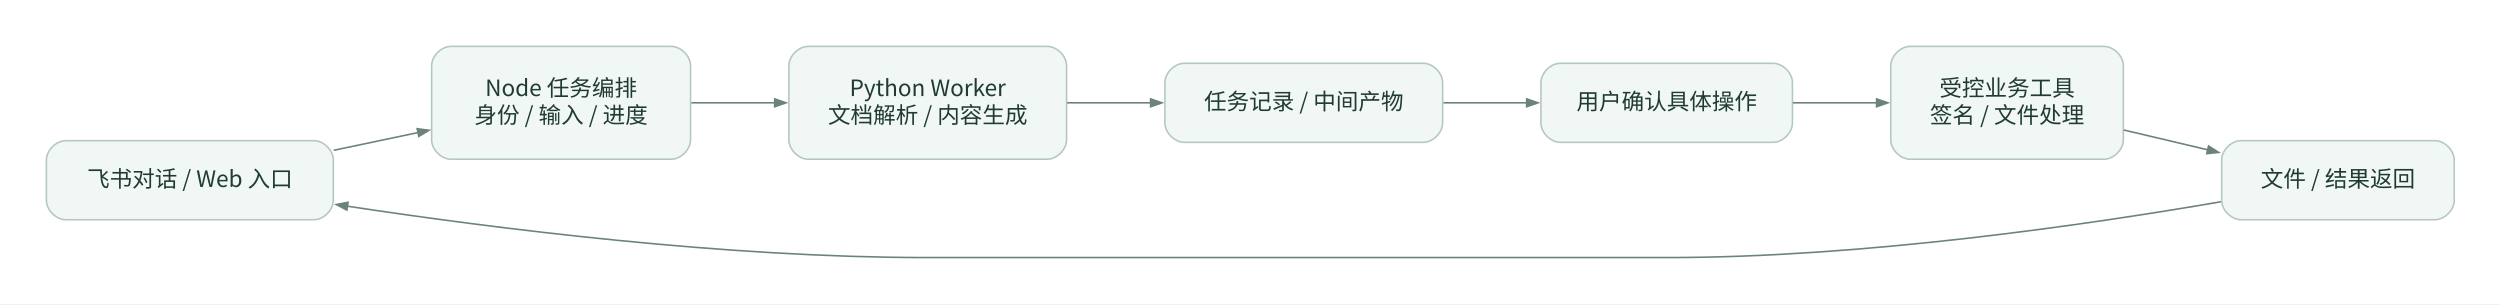
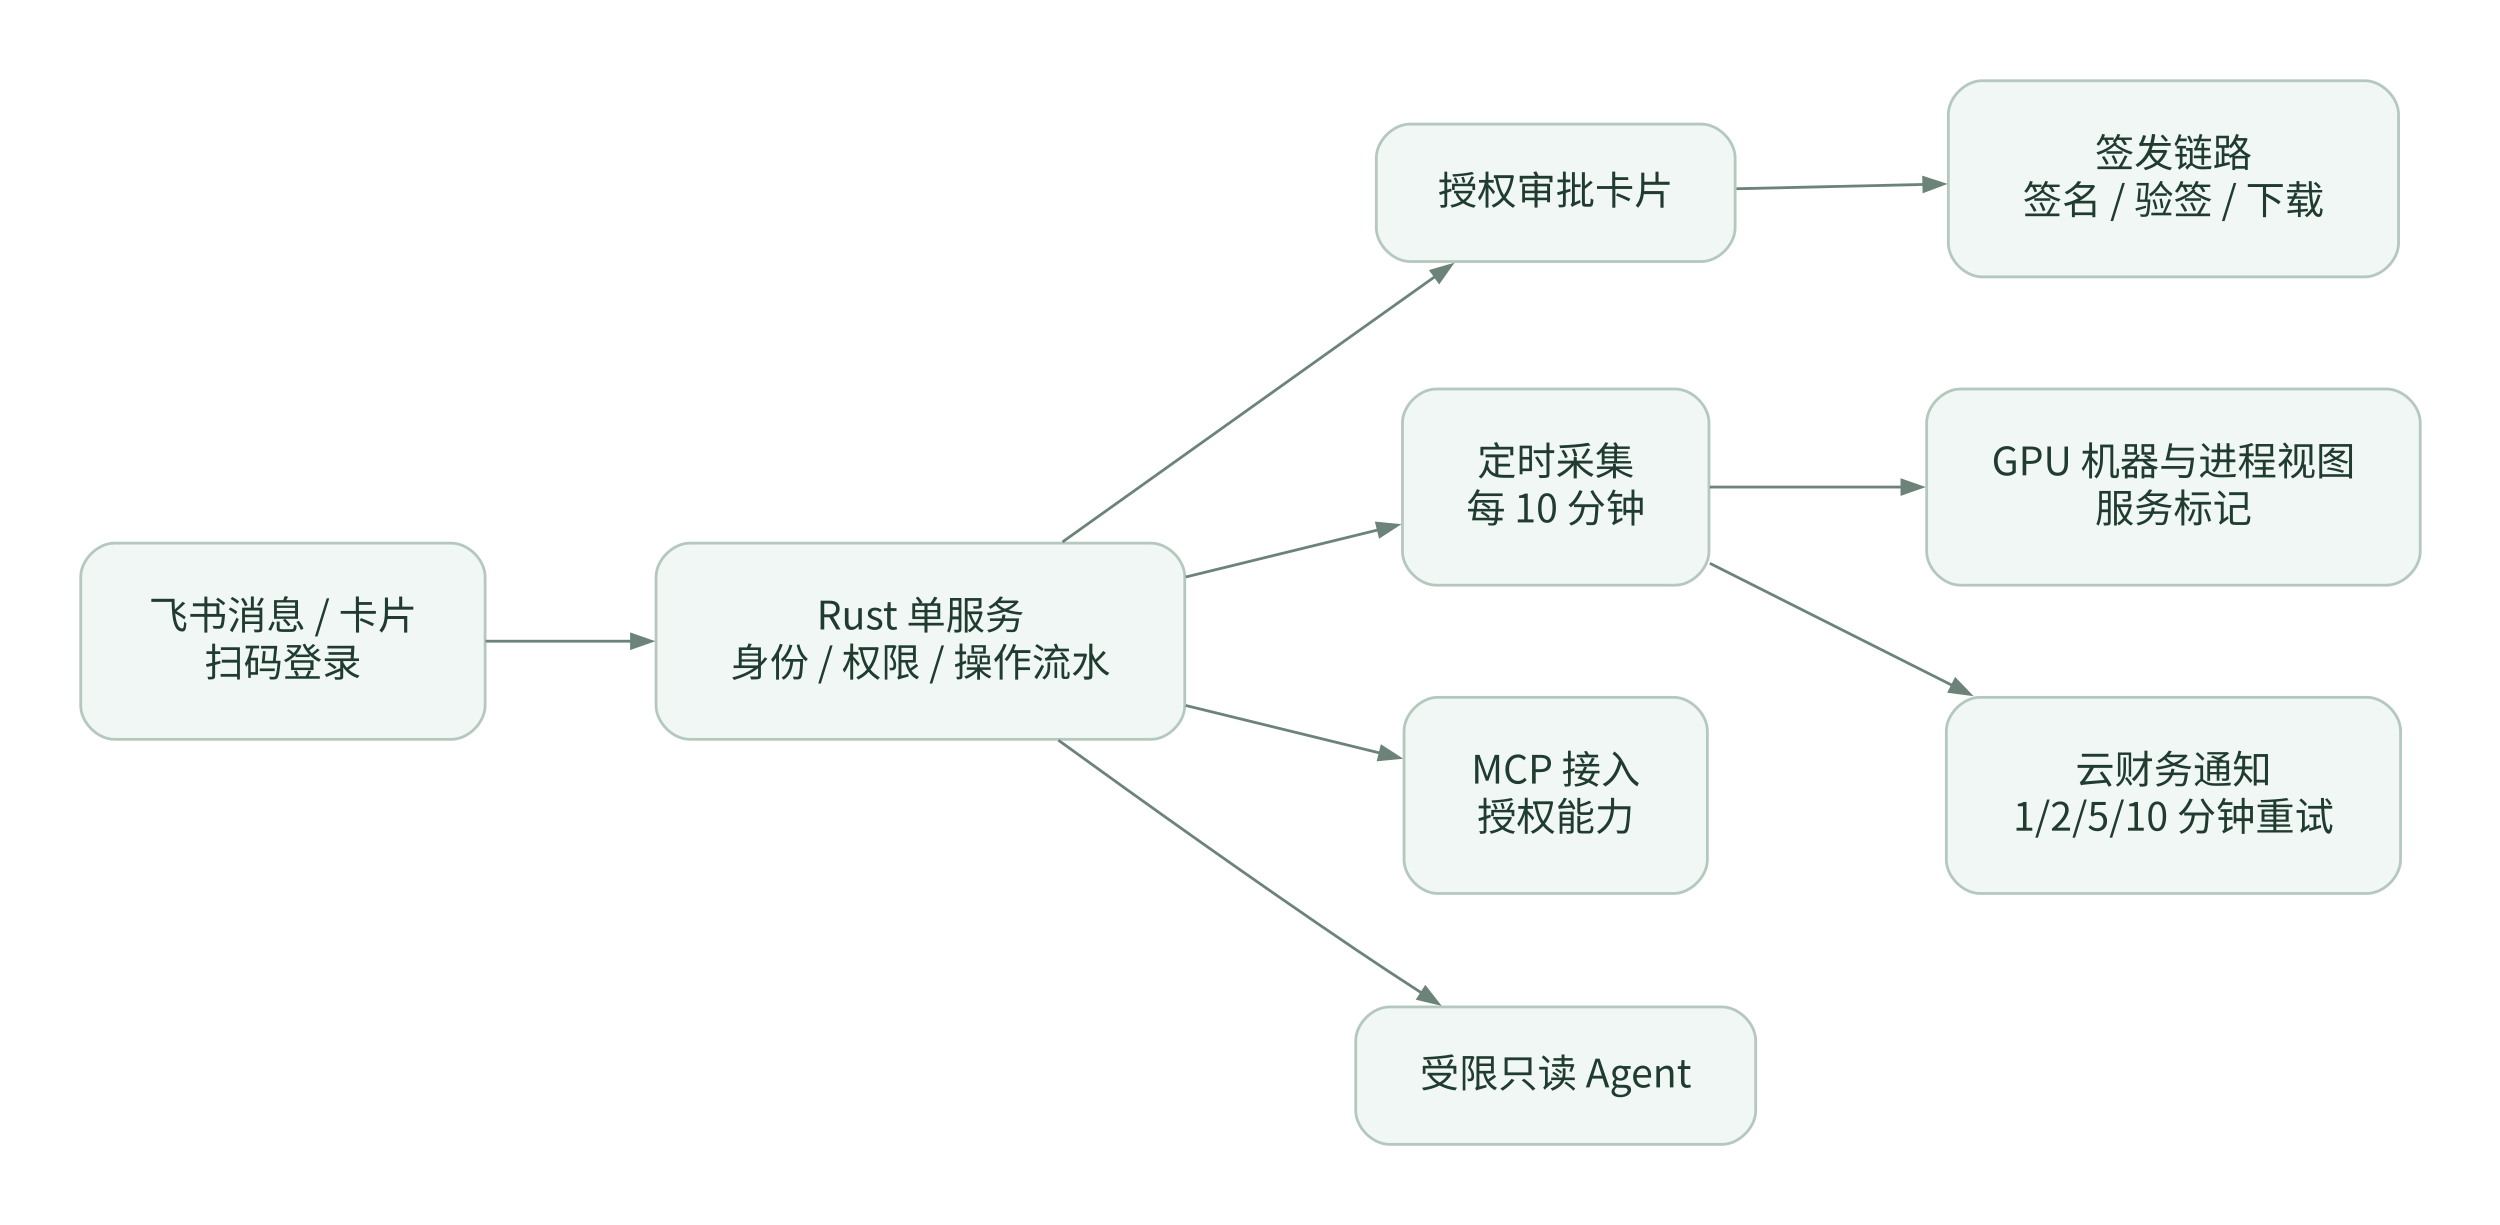
- <svg xmlns="http://www.w3.org/2000/svg" width="1551pt" height="189pt" viewBox="0.00 0.00 1551.00 189.00">
-   <g id="graph0" class="graph" transform="scale(1 1) rotate(0) translate(28.8 159.79)">
-     <polygon fill="#ffffff" stroke="none" points="-28.8,28.8 -28.8,-159.79 1522.61,-159.79 1522.61,28.8 -28.8,28.8" />
+ <svg xmlns="http://www.w3.org/2000/svg" width="892pt" height="437pt" viewBox="0.00 0.00 892.00 437.00">
+   <g id="graph0" class="graph" transform="scale(1 1) rotate(0) translate(28.8 408.31)">
+     <polygon fill="#ffffff" stroke="none" points="-28.8,28.8 -28.8,-408.31 863.54,-408.31 863.54,28.8 -28.8,28.8" />
    <g id="node1" class="node">
-       <path fill="#f1f7f4" stroke="#b5c8be" d="M165.98,-72.52C165.98,-72.52 12,-72.52 12,-72.52 6,-72.52 0,-66.52 0,-60.52 0,-60.52 0,-35.48 0,-35.48 0,-29.48 6,-23.48 12,-23.48 12,-23.48 165.98,-23.48 165.98,-23.48 171.98,-23.48 177.98,-29.48 177.98,-35.48 177.98,-35.48 177.98,-60.52 177.98,-60.52 177.98,-66.52 171.98,-72.52 165.98,-72.52" />
-       <text xml:space="preserve" text-anchor="middle" x="88.99" y="-43.8" font-family="PingFang SC,Noto Sans CJK SC,Microsoft YaHei,sans-serif" font-size="14.00" fill="#203c31">飞书对话 / Web 入口</text>
+       <path fill="#f1f7f4" stroke="#b5c8be" d="M132.29,-214.51C132.29,-214.51 12,-214.51 12,-214.51 6,-214.51 0,-208.51 0,-202.51 0,-202.51 0,-156.52 0,-156.52 0,-150.52 6,-144.52 12,-144.52 12,-144.52 132.29,-144.52 132.29,-144.52 138.29,-144.52 144.29,-150.52 144.29,-156.52 144.29,-156.52 144.29,-202.51 144.29,-202.51 144.29,-208.51 138.29,-214.51 132.29,-214.51" />
+       <text xml:space="preserve" text-anchor="middle" x="72.14" y="-183.72" font-family="PingFang SC,Noto Sans CJK SC,Microsoft YaHei,sans-serif" font-size="14.00" fill="#203c31">飞书消息 / 卡片</text>
+       <text xml:space="preserve" text-anchor="middle" x="72.14" y="-166.92" font-family="PingFang SC,Noto Sans CJK SC,Microsoft YaHei,sans-serif" font-size="14.00" fill="#203c31">扫码登录</text>
    </g>
    <g id="node2" class="node">
-       <path fill="#f1f7f4" stroke="#b5c8be" d="M387.62,-130.99C387.62,-130.99 250.98,-130.99 250.98,-130.99 244.98,-130.99 238.98,-124.99 238.98,-118.99 238.98,-118.99 238.98,-73.01 238.98,-73.01 238.98,-67.01 244.98,-61.01 250.98,-61.01 250.98,-61.01 387.62,-61.01 387.62,-61.01 393.62,-61.01 399.62,-67.01 399.62,-73.01 399.62,-73.01 399.62,-118.99 399.62,-118.99 399.62,-124.99 393.62,-130.99 387.62,-130.99" />
-       <text xml:space="preserve" text-anchor="middle" x="319.3" y="-100.2" font-family="PingFang SC,Noto Sans CJK SC,Microsoft YaHei,sans-serif" font-size="14.00" fill="#203c31">Node 任务编排</text>
-       <text xml:space="preserve" text-anchor="middle" x="319.3" y="-83.4" font-family="PingFang SC,Noto Sans CJK SC,Microsoft YaHei,sans-serif" font-size="14.00" fill="#203c31">身份 / 输入 / 进度</text>
+       <path fill="#f1f7f4" stroke="#b5c8be" d="M381.93,-214.51C381.93,-214.51 217.29,-214.51 217.29,-214.51 211.29,-214.51 205.29,-208.51 205.29,-202.51 205.29,-202.51 205.29,-156.52 205.29,-156.52 205.29,-150.52 211.29,-144.52 217.29,-144.52 217.29,-144.52 381.93,-144.52 381.93,-144.52 387.93,-144.52 393.93,-150.52 393.93,-156.52 393.93,-156.52 393.93,-202.51 393.93,-202.51 393.93,-208.51 387.93,-214.51 381.93,-214.51" />
+       <text xml:space="preserve" text-anchor="middle" x="299.61" y="-183.72" font-family="PingFang SC,Noto Sans CJK SC,Microsoft YaHei,sans-serif" font-size="14.00" fill="#203c31">Rust 单服务</text>
+       <text xml:space="preserve" text-anchor="middle" x="299.61" y="-166.92" font-family="PingFang SC,Noto Sans CJK SC,Microsoft YaHei,sans-serif" font-size="14.00" fill="#203c31">身份 / 权限 / 操作流水</text>
    </g>
    <g id="edge1" class="edge">
-       <path fill="none" stroke="#6c8379" d="M178.26,-66.56C195.56,-70.2 213.7,-74.01 230.97,-77.64" />
-       <polygon fill="#6c8379" stroke="#6c8379" points="230.01,-79.94 237.36,-78.98 231.01,-75.15 230.01,-79.94" />
+       <path fill="none" stroke="#6c8379" d="M144.48,-179.52C161.15,-179.52 179.22,-179.52 196.93,-179.52" />
+       <polygon fill="#6c8379" stroke="#6c8379" points="196.52,-181.97 203.52,-179.52 196.52,-177.07 196.52,-181.97" />
    </g>
    <g id="node3" class="node">
-       <path fill="#f1f7f4" stroke="#b5c8be" d="M620.91,-130.99C620.91,-130.99 472.62,-130.99 472.62,-130.99 466.62,-130.99 460.62,-124.99 460.62,-118.99 460.62,-118.99 460.62,-73.01 460.62,-73.01 460.62,-67.01 466.62,-61.01 472.62,-61.01 472.62,-61.01 620.91,-61.01 620.91,-61.01 626.91,-61.01 632.91,-67.01 632.91,-73.01 632.91,-73.01 632.91,-118.99 632.91,-118.99 632.91,-124.99 626.91,-130.99 620.91,-130.99" />
-       <text xml:space="preserve" text-anchor="middle" x="546.76" y="-100.2" font-family="PingFang SC,Noto Sans CJK SC,Microsoft YaHei,sans-serif" font-size="14.00" fill="#203c31">Python Worker</text>
-       <text xml:space="preserve" text-anchor="middle" x="546.76" y="-83.4" font-family="PingFang SC,Noto Sans CJK SC,Microsoft YaHei,sans-serif" font-size="14.00" fill="#203c31">文档解析 / 内容生成</text>
+       <path fill="#f1f7f4" stroke="#b5c8be" d="M578.29,-364.03C578.29,-364.03 474.27,-364.03 474.27,-364.03 468.27,-364.03 462.27,-358.03 462.27,-352.03 462.27,-352.03 462.27,-327 462.27,-327 462.27,-321 468.27,-315 474.27,-315 474.27,-315 578.29,-315 578.29,-315 584.29,-315 590.29,-321 590.29,-327 590.29,-327 590.29,-352.03 590.29,-352.03 590.29,-358.03 584.29,-364.03 578.29,-364.03" />
+       <text xml:space="preserve" text-anchor="middle" x="526.28" y="-335.32" font-family="PingFang SC,Noto Sans CJK SC,Microsoft YaHei,sans-serif" font-size="14.00" fill="#203c31">授权审批卡片</text>
    </g>
    <g id="edge2" class="edge">
-       <path fill="none" stroke="#6c8379" d="M400.11,-96C416.87,-96 434.7,-96 451.93,-96" />
-       <polygon fill="#6c8379" stroke="#6c8379" points="451.81,-98.45 458.81,-96 451.81,-93.55 451.81,-98.45" />
+       <path fill="none" stroke="#6c8379" d="M350.29,-214.95C380.53,-236.52 419.95,-264.62 454.93,-289.52 464.16,-296.09 474.08,-303.14 483.47,-309.82" />
+       <polygon fill="#6c8379" stroke="#6c8379" points="481.85,-311.67 488.97,-313.72 484.68,-307.67 481.85,-311.67" />
+     </g>
+     <g id="node5" class="node">
+       <path fill="#f1f7f4" stroke="#b5c8be" d="M568.96,-269.51C568.96,-269.51 483.6,-269.51 483.6,-269.51 477.6,-269.51 471.6,-263.51 471.6,-257.51 471.6,-257.51 471.6,-211.52 471.6,-211.52 471.6,-205.52 477.6,-199.52 483.6,-199.52 483.6,-199.52 568.96,-199.52 568.96,-199.52 574.96,-199.52 580.96,-205.52 580.96,-211.52 580.96,-211.52 580.96,-257.51 580.96,-257.51 580.96,-263.51 574.96,-269.51 568.96,-269.51" />
+       <text xml:space="preserve" text-anchor="middle" x="526.28" y="-238.72" font-family="PingFang SC,Noto Sans CJK SC,Microsoft YaHei,sans-serif" font-size="14.00" fill="#203c31">定时采集</text>
+       <text xml:space="preserve" text-anchor="middle" x="526.28" y="-221.92" font-family="PingFang SC,Noto Sans CJK SC,Microsoft YaHei,sans-serif" font-size="14.00" fill="#203c31">每 10 分钟</text>
+     </g>
+     <g id="edge4" class="edge">
+       <path fill="none" stroke="#6c8379" d="M394.26,-202.44C417.54,-208.14 441.91,-214.11 463.24,-219.33" />
+       <polygon fill="#6c8379" stroke="#6c8379" points="462.4,-221.65 469.79,-220.93 463.57,-216.89 462.4,-221.65" />
+     </g>
+     <g id="node8" class="node">
+       <path fill="#f1f7f4" stroke="#b5c8be" d="M568.39,-159.51C568.39,-159.51 484.17,-159.51 484.17,-159.51 478.17,-159.51 472.17,-153.51 472.17,-147.51 472.17,-147.51 472.17,-101.52 472.17,-101.52 472.17,-95.52 478.17,-89.52 484.17,-89.52 484.17,-89.52 568.39,-89.52 568.39,-89.52 574.39,-89.52 580.39,-95.52 580.39,-101.52 580.39,-101.52 580.39,-147.51 580.39,-147.51 580.39,-153.51 574.39,-159.51 568.39,-159.51" />
+       <text xml:space="preserve" text-anchor="middle" x="526.28" y="-128.72" font-family="PingFang SC,Noto Sans CJK SC,Microsoft YaHei,sans-serif" font-size="14.00" fill="#203c31">MCP 接入</text>
+       <text xml:space="preserve" text-anchor="middle" x="526.28" y="-111.92" font-family="PingFang SC,Noto Sans CJK SC,Microsoft YaHei,sans-serif" font-size="14.00" fill="#203c31">授权能力</text>
+     </g>
+     <g id="edge7" class="edge">
+       <path fill="none" stroke="#6c8379" d="M394.26,-156.59C417.75,-150.84 442.36,-144.81 463.83,-139.56" />
+       <polygon fill="#6c8379" stroke="#6c8379" points="464.2,-141.99 470.42,-137.95 463.04,-137.23 464.2,-141.99" />
+     </g>
+     <g id="node9" class="node">
+       <path fill="#f1f7f4" stroke="#b5c8be" d="M585.63,-49.03C585.63,-49.03 466.93,-49.03 466.93,-49.03 460.93,-49.03 454.93,-43.03 454.93,-37.03 454.93,-37.03 454.93,-12 454.93,-12 454.93,-6 460.93,0 466.93,0 466.93,0 585.63,0 585.63,0 591.63,0 597.63,-6 597.63,-12 597.63,-12 597.63,-37.03 597.63,-37.03 597.63,-43.03 591.63,-49.03 585.63,-49.03" />
+       <text xml:space="preserve" text-anchor="middle" x="526.28" y="-20.32" font-family="PingFang SC,Noto Sans CJK SC,Microsoft YaHei,sans-serif" font-size="14.00" fill="#203c31">受限只读 Agent</text>
+     </g>
+     <g id="edge8" class="edge">
+       <path fill="none" stroke="#6c8379" d="M348.82,-144.21C379.04,-122.31 418.94,-93.83 454.93,-69.52 462.62,-64.32 470.87,-58.9 478.92,-53.7" />
+       <polygon fill="#6c8379" stroke="#6c8379" points="479.78,-56.06 484.34,-50.22 477.13,-51.94 479.78,-56.06" />
    </g>
    <g id="node4" class="node">
-       <path fill="#f1f7f4" stroke="#b5c8be" d="M854.21,-120.52C854.21,-120.52 705.91,-120.52 705.91,-120.52 699.91,-120.52 693.91,-114.52 693.91,-108.52 693.91,-108.52 693.91,-83.48 693.91,-83.48 693.91,-77.48 699.91,-71.48 705.91,-71.48 705.91,-71.48 854.21,-71.48 854.21,-71.48 860.21,-71.48 866.21,-77.48 866.21,-83.48 866.21,-83.48 866.21,-108.52 866.21,-108.52 866.21,-114.52 860.21,-120.52 854.21,-120.52" />
-       <text xml:space="preserve" text-anchor="middle" x="780.06" y="-91.8" font-family="PingFang SC,Noto Sans CJK SC,Microsoft YaHei,sans-serif" font-size="14.00" fill="#203c31">任务记录 / 中间产物</text>
+       <path fill="#f1f7f4" stroke="#b5c8be" d="M815,-379.51C815,-379.51 678.37,-379.51 678.37,-379.51 672.37,-379.51 666.37,-373.51 666.37,-367.51 666.37,-367.51 666.37,-321.52 666.37,-321.52 666.37,-315.52 672.37,-309.52 678.37,-309.52 678.37,-309.52 815,-309.52 815,-309.52 821,-309.52 827,-315.52 827,-321.52 827,-321.52 827,-367.51 827,-367.51 827,-373.51 821,-379.51 815,-379.51" />
+       <text xml:space="preserve" text-anchor="middle" x="746.69" y="-348.72" font-family="PingFang SC,Noto Sans CJK SC,Microsoft YaHei,sans-serif" font-size="14.00" fill="#203c31">签发链路</text>
+       <text xml:space="preserve" text-anchor="middle" x="746.69" y="-331.92" font-family="PingFang SC,Noto Sans CJK SC,Microsoft YaHei,sans-serif" font-size="14.00" fill="#203c31">签名 / 验签 / 下载</text>
    </g>
    <g id="edge3" class="edge">
-       <path fill="none" stroke="#6c8379" d="M633.23,-96C650.15,-96 668,-96 685.18,-96" />
-       <polygon fill="#6c8379" stroke="#6c8379" points="685.04,-98.45 692.04,-96 685.04,-93.55 685.04,-98.45" />
-     </g>
-     <g id="node5" class="node">
-       <path fill="#f1f7f4" stroke="#b5c8be" d="M1071.23,-120.52C1071.23,-120.52 939.21,-120.52 939.21,-120.52 933.21,-120.52 927.21,-114.52 927.21,-108.52 927.21,-108.52 927.21,-83.48 927.21,-83.48 927.21,-77.48 933.21,-71.48 939.21,-71.48 939.21,-71.48 1071.23,-71.48 1071.23,-71.48 1077.23,-71.48 1083.23,-77.48 1083.23,-83.48 1083.23,-83.48 1083.23,-108.52 1083.23,-108.52 1083.23,-114.52 1077.23,-120.52 1071.23,-120.52" />
-       <text xml:space="preserve" text-anchor="middle" x="1005.22" y="-91.8" font-family="PingFang SC,Noto Sans CJK SC,Microsoft YaHei,sans-serif" font-size="14.00" fill="#203c31">用户确认具体操作</text>
-     </g>
-     <g id="edge4" class="edge">
-       <path fill="none" stroke="#6c8379" d="M866.7,-96C883.71,-96 901.57,-96 918.57,-96" />
-       <polygon fill="#6c8379" stroke="#6c8379" points="918.33,-98.45 925.33,-96 918.33,-93.55 918.33,-98.45" />
+       <path fill="none" stroke="#6c8379" d="M590.75,-340.97C611.63,-341.45 635.24,-341.99 657.62,-342.5" />
+       <polygon fill="#6c8379" stroke="#6c8379" points="657.56,-344.95 664.61,-342.66 657.67,-340.05 657.56,-344.95" />
    </g>
    <g id="node6" class="node">
-       <path fill="#f1f7f4" stroke="#b5c8be" d="M1276.52,-130.99C1276.52,-130.99 1156.23,-130.99 1156.23,-130.99 1150.23,-130.99 1144.23,-124.99 1144.23,-118.99 1144.23,-118.99 1144.23,-73.01 1144.23,-73.01 1144.23,-67.01 1150.23,-61.01 1156.23,-61.01 1156.23,-61.01 1276.52,-61.01 1276.52,-61.01 1282.52,-61.01 1288.52,-67.01 1288.52,-73.01 1288.52,-73.01 1288.52,-118.99 1288.52,-118.99 1288.52,-124.99 1282.52,-130.99 1276.52,-130.99" />
-       <text xml:space="preserve" text-anchor="middle" x="1216.38" y="-100.2" font-family="PingFang SC,Noto Sans CJK SC,Microsoft YaHei,sans-serif" font-size="14.00" fill="#203c31">受控业务工具</text>
-       <text xml:space="preserve" text-anchor="middle" x="1216.38" y="-83.4" font-family="PingFang SC,Noto Sans CJK SC,Microsoft YaHei,sans-serif" font-size="14.00" fill="#203c31">签名 / 文件处理</text>
+       <path fill="#f1f7f4" stroke="#b5c8be" d="M822.74,-269.51C822.74,-269.51 670.63,-269.51 670.63,-269.51 664.63,-269.51 658.63,-263.51 658.63,-257.51 658.63,-257.51 658.63,-211.52 658.63,-211.52 658.63,-205.52 664.63,-199.52 670.63,-199.52 670.63,-199.52 822.74,-199.52 822.74,-199.52 828.74,-199.52 834.74,-205.52 834.74,-211.52 834.74,-211.52 834.74,-257.51 834.74,-257.51 834.74,-263.51 828.74,-269.51 822.74,-269.51" />
+       <text xml:space="preserve" text-anchor="middle" x="746.69" y="-238.72" font-family="PingFang SC,Noto Sans CJK SC,Microsoft YaHei,sans-serif" font-size="14.00" fill="#203c31">GPU 机器与进程视图</text>
+       <text xml:space="preserve" text-anchor="middle" x="746.69" y="-221.92" font-family="PingFang SC,Noto Sans CJK SC,Microsoft YaHei,sans-serif" font-size="14.00" fill="#203c31">服务标记</text>
    </g>
    <g id="edge5" class="edge">
-       <path fill="none" stroke="#6c8379" d="M1083.51,-96C1100.51,-96 1118.54,-96 1135.64,-96" />
-       <polygon fill="#6c8379" stroke="#6c8379" points="1135.43,-98.45 1142.43,-96 1135.43,-93.55 1135.43,-98.45" />
+       <path fill="none" stroke="#6c8379" d="M581.27,-234.52C602.06,-234.52 626.48,-234.52 650.04,-234.52" />
+       <polygon fill="#6c8379" stroke="#6c8379" points="649.81,-236.97 656.81,-234.52 649.81,-232.07 649.81,-236.97" />
    </g>
    <g id="node7" class="node">
-       <path fill="#f1f7f4" stroke="#b5c8be" d="M1481.81,-72.52C1481.81,-72.52 1361.52,-72.52 1361.52,-72.52 1355.52,-72.52 1349.52,-66.52 1349.52,-60.52 1349.52,-60.52 1349.52,-35.48 1349.52,-35.48 1349.52,-29.48 1355.52,-23.48 1361.52,-23.48 1361.52,-23.48 1481.81,-23.48 1481.81,-23.48 1487.81,-23.48 1493.81,-29.48 1493.81,-35.48 1493.81,-35.48 1493.81,-60.52 1493.81,-60.52 1493.81,-66.52 1487.81,-72.52 1481.81,-72.52" />
-       <text xml:space="preserve" text-anchor="middle" x="1421.66" y="-43.8" font-family="PingFang SC,Noto Sans CJK SC,Microsoft YaHei,sans-serif" font-size="14.00" fill="#203c31">文件 / 结果返回</text>
+       <path fill="#f1f7f4" stroke="#b5c8be" d="M815.72,-159.51C815.72,-159.51 677.65,-159.51 677.65,-159.51 671.65,-159.51 665.65,-153.51 665.65,-147.51 665.65,-147.51 665.65,-101.52 665.65,-101.52 665.65,-95.52 671.65,-89.52 677.65,-89.52 677.65,-89.52 815.72,-89.52 815.72,-89.52 821.72,-89.52 827.72,-95.52 827.72,-101.52 827.72,-101.52 827.72,-147.51 827.72,-147.51 827.72,-153.51 821.72,-159.51 815.72,-159.51" />
+       <text xml:space="preserve" text-anchor="middle" x="746.69" y="-128.72" font-family="PingFang SC,Noto Sans CJK SC,Microsoft YaHei,sans-serif" font-size="14.00" fill="#203c31">云财务通知</text>
+       <text xml:space="preserve" text-anchor="middle" x="746.69" y="-111.92" font-family="PingFang SC,Noto Sans CJK SC,Microsoft YaHei,sans-serif" font-size="14.00" fill="#203c31">1/2/5/10 分钟重试</text>
    </g>
    <g id="edge6" class="edge">
-       <path fill="none" stroke="#6c8379" d="M1288.76,-79.14C1305.73,-75.14 1323.93,-70.84 1341.23,-66.76" />
-       <polygon fill="#6c8379" stroke="#6c8379" points="1341.38,-69.24 1347.63,-65.24 1340.26,-64.47 1341.38,-69.24" />
-     </g>
-     <g id="edge7" class="edge">
-       <path fill="none" stroke="#6c8379" d="M1349.08,-34.63C1266.69,-20.43 1127.18,0 1006.22,0 545.76,0 545.76,0 545.76,0 421.22,0 278.59,-17.94 186.55,-31.89" />
-       <polygon fill="#6c8379" stroke="#6c8379" points="186.4,-29.43 179.85,-32.91 187.14,-34.28 186.4,-29.43" />
+       <path fill="none" stroke="#6c8379" d="M581.27,-207.32C607.36,-194.18 639.16,-178.17 667.81,-163.74" />
+       <polygon fill="#6c8379" stroke="#6c8379" points="668.91,-165.93 674.06,-160.59 666.71,-161.55 668.91,-165.93" />
    </g>
  </g>
</svg>
